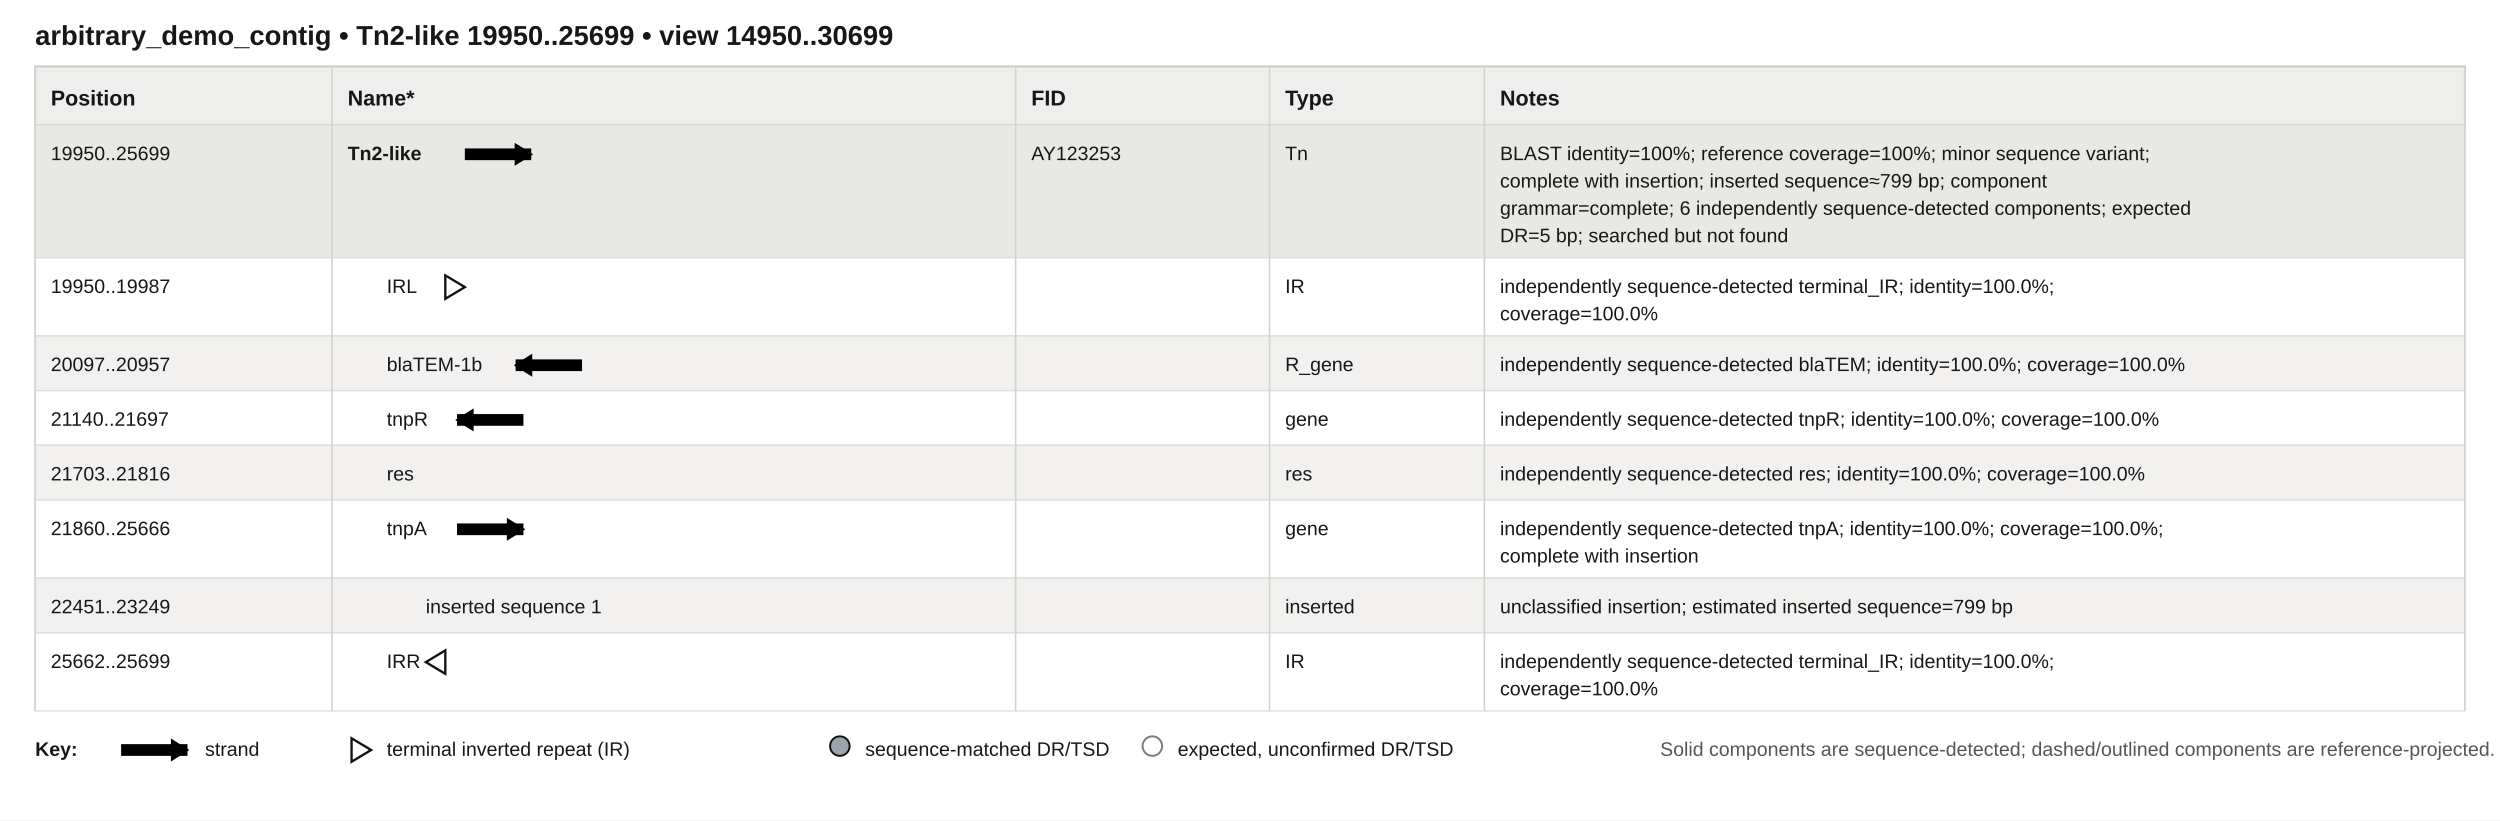
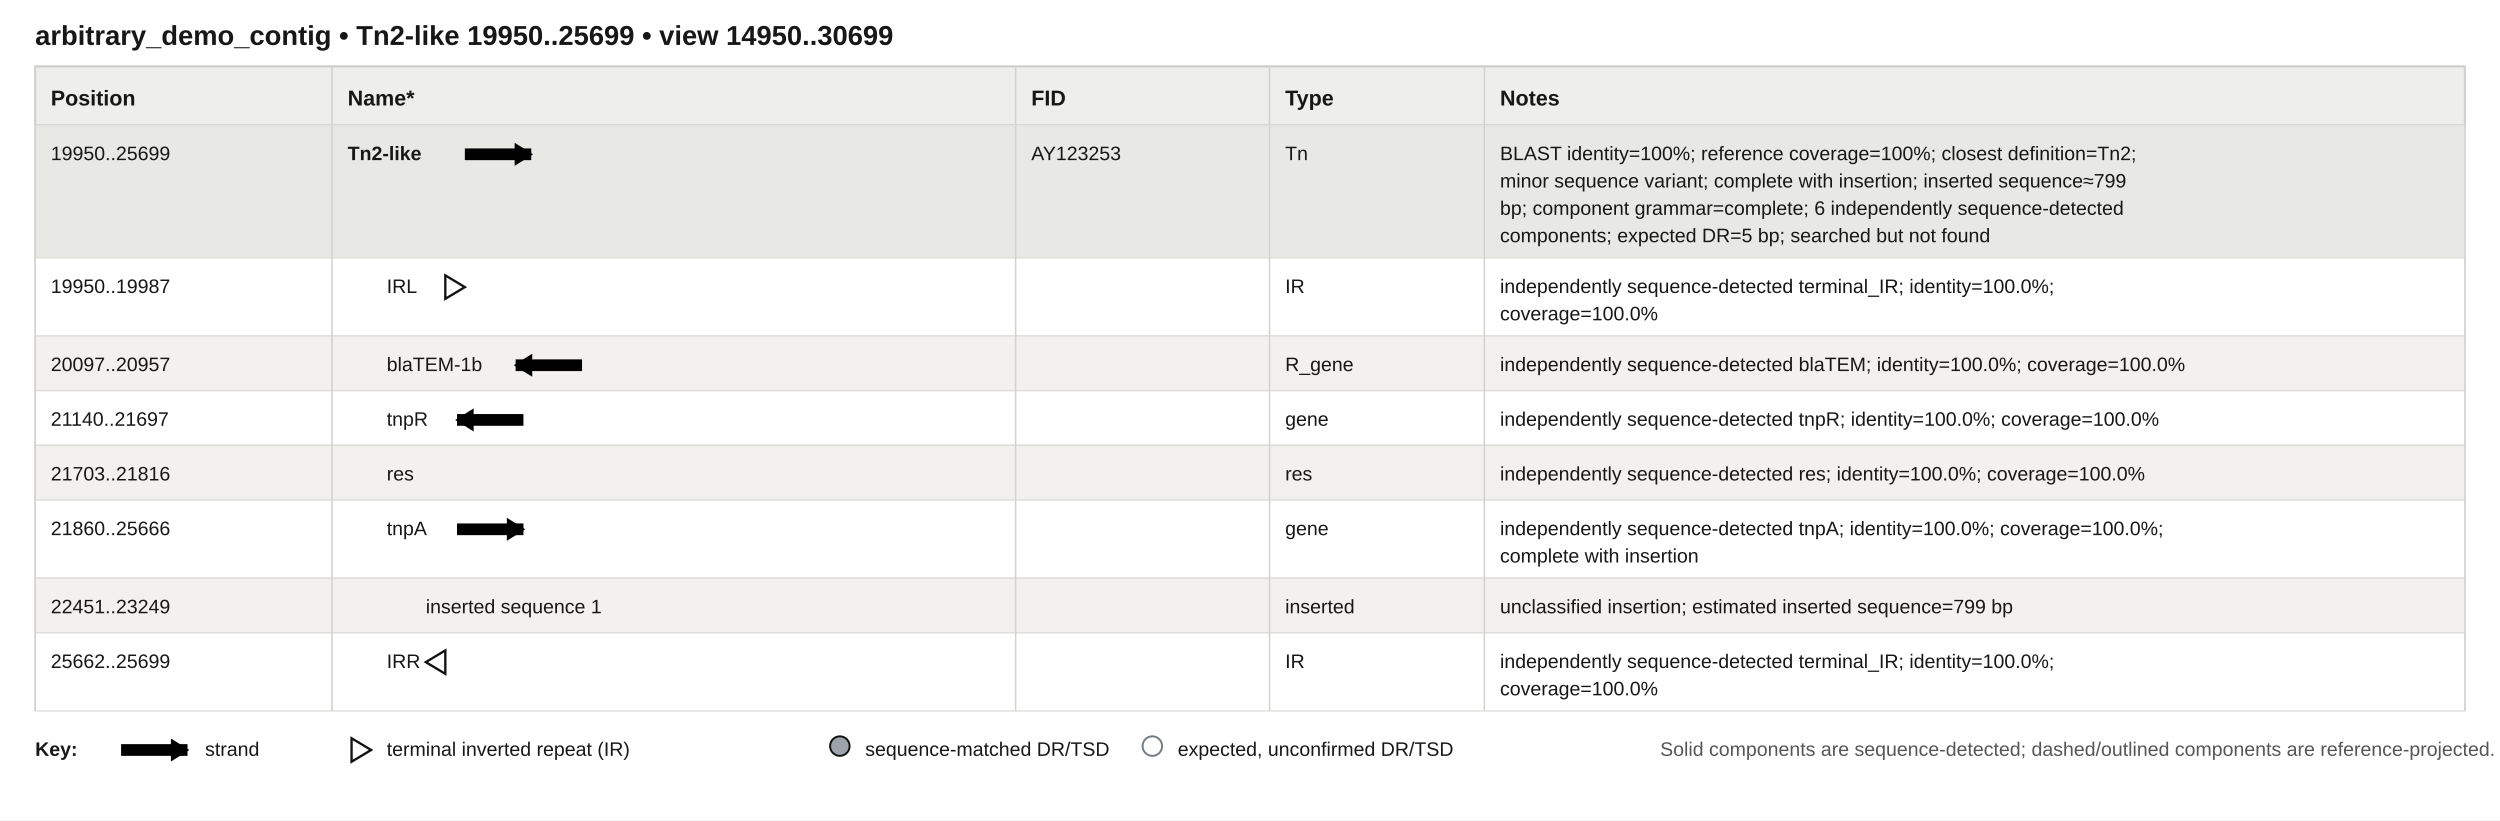
<svg xmlns="http://www.w3.org/2000/svg" width="1280" height="420" style="background:#fff;font-family:Arial,Helvetica,sans-serif">
  <rect x="0" y="0" width="1280" height="420" fill="#fff" />
  <text x="18.0" y="23.0" font-size="14" font-weight="bold" text-anchor="start" fill="#171717">arbitrary_demo_contig • Tn2-like 19950..25699 • view 14950..30699</text>
  <rect x="18" y="34" width="1244" height="30" fill="#eeeeec" stroke="#c9c9c6" />
  <text x="26.0" y="54.0" font-size="11" font-weight="bold" text-anchor="start" fill="#171717">Position</text>
  <text x="178.0" y="54.0" font-size="11" font-weight="bold" text-anchor="start" fill="#171717">Name*</text>
  <text x="528.0" y="54.0" font-size="11" font-weight="bold" text-anchor="start" fill="#171717">FID</text>
  <text x="658.0" y="54.0" font-size="11" font-weight="bold" text-anchor="start" fill="#171717">Type</text>
  <text x="768.0" y="54.0" font-size="11" font-weight="bold" text-anchor="start" fill="#171717">Notes</text>
  <rect x="18" y="64" width="1244" height="68" fill="#e8e8e5" stroke="#ddddda" stroke-width="0.7" />
  <text x="26.0" y="82.0" font-size="10" font-weight="normal" text-anchor="start" fill="#171717">19950..25699</text>
  <text x="178.0" y="82.0" font-size="10" font-weight="bold" text-anchor="start" fill="#171717">Tn2-like</text>
  <line x1="238.0" y1="79.0" x2="272.0" y2="79.0" stroke="#000" stroke-width="6" />
  <polygon points="272.0,79.0 264.0,74.0 264.0,84.0" fill="#000000" stroke="#000" />
  <text x="528.0" y="82.0" font-size="10" font-weight="normal" text-anchor="start" fill="#171717">AY123253</text>
  <text x="658.0" y="82.0" font-size="10" font-weight="normal" text-anchor="start" fill="#171717">Tn</text>
-   <text x="768.0" y="82.0" font-size="10" font-weight="normal" text-anchor="start" fill="#171717">BLAST identity=100%; reference coverage=100%; minor sequence variant;</text>
-   <text x="768.0" y="96.0" font-size="10" font-weight="normal" text-anchor="start" fill="#171717">complete with insertion; inserted sequence≈799 bp; component</text>
-   <text x="768.0" y="110.0" font-size="10" font-weight="normal" text-anchor="start" fill="#171717">grammar=complete; 6 independently sequence-detected components; expected</text>
-   <text x="768.0" y="124.0" font-size="10" font-weight="normal" text-anchor="start" fill="#171717">DR=5 bp; searched but not found</text>
+   <text x="768.0" y="82.0" font-size="10" font-weight="normal" text-anchor="start" fill="#171717">BLAST identity=100%; reference coverage=100%; closest definition=Tn2;</text>
+   <text x="768.0" y="96.0" font-size="10" font-weight="normal" text-anchor="start" fill="#171717">minor sequence variant; complete with insertion; inserted sequence≈799</text>
+   <text x="768.0" y="110.0" font-size="10" font-weight="normal" text-anchor="start" fill="#171717">bp; component grammar=complete; 6 independently sequence-detected</text>
+   <text x="768.0" y="124.0" font-size="10" font-weight="normal" text-anchor="start" fill="#171717">components; expected DR=5 bp; searched but not found</text>
  <rect x="18" y="132" width="1244" height="40" fill="#ffffff" stroke="#ddddda" stroke-width="0.7" />
  <text x="26.0" y="150.0" font-size="10" font-weight="normal" text-anchor="start" fill="#171717">19950..19987</text>
  <text x="198.0" y="150.0" font-size="10" font-weight="normal" text-anchor="start" fill="#171717">IRL</text>
  <polygon points="228.0,141.0 238.0,147.0 228.0,153.0" fill="#fff" stroke="#111" stroke-width="1.2" />
  <text x="528.0" y="150.0" font-size="10" font-weight="normal" text-anchor="start" fill="#171717" />
  <text x="658.0" y="150.0" font-size="10" font-weight="normal" text-anchor="start" fill="#171717">IR</text>
  <text x="768.0" y="150.0" font-size="10" font-weight="normal" text-anchor="start" fill="#171717">independently sequence-detected terminal_IR; identity=100.0%;</text>
  <text x="768.0" y="164.0" font-size="10" font-weight="normal" text-anchor="start" fill="#171717">coverage=100.0%</text>
  <rect x="18" y="172" width="1244" height="28" fill="#f2f1ef" stroke="#ddddda" stroke-width="0.7" />
  <text x="26.0" y="190.0" font-size="10" font-weight="normal" text-anchor="start" fill="#171717">20097..20957</text>
  <text x="198.0" y="190.0" font-size="10" font-weight="normal" text-anchor="start" fill="#171717">blaTEM-1b</text>
  <line x1="298.0" y1="187.0" x2="264.0" y2="187.0" stroke="#000" stroke-width="6" />
  <polygon points="264.0,187.0 272.0,182.0 272.0,192.0" fill="#000000" stroke="#000" />
  <text x="528.0" y="190.0" font-size="10" font-weight="normal" text-anchor="start" fill="#171717" />
  <text x="658.0" y="190.0" font-size="10" font-weight="normal" text-anchor="start" fill="#171717">R_gene</text>
  <text x="768.0" y="190.0" font-size="10" font-weight="normal" text-anchor="start" fill="#171717">independently sequence-detected blaTEM; identity=100.0%; coverage=100.0%</text>
  <rect x="18" y="200" width="1244" height="28" fill="#ffffff" stroke="#ddddda" stroke-width="0.7" />
  <text x="26.0" y="218.0" font-size="10" font-weight="normal" text-anchor="start" fill="#171717">21140..21697</text>
  <text x="198.0" y="218.0" font-size="10" font-weight="normal" text-anchor="start" fill="#171717">tnpR</text>
  <line x1="268.0" y1="215.0" x2="234.0" y2="215.0" stroke="#000" stroke-width="6" />
  <polygon points="234.0,215.0 242.0,210.0 242.0,220.0" fill="#000000" stroke="#000" />
  <text x="528.0" y="218.0" font-size="10" font-weight="normal" text-anchor="start" fill="#171717" />
  <text x="658.0" y="218.0" font-size="10" font-weight="normal" text-anchor="start" fill="#171717">gene</text>
  <text x="768.0" y="218.0" font-size="10" font-weight="normal" text-anchor="start" fill="#171717">independently sequence-detected tnpR; identity=100.0%; coverage=100.0%</text>
  <rect x="18" y="228" width="1244" height="28" fill="#f2f1ef" stroke="#ddddda" stroke-width="0.7" />
  <text x="26.0" y="246.0" font-size="10" font-weight="normal" text-anchor="start" fill="#171717">21703..21816</text>
  <text x="198.0" y="246.0" font-size="10" font-weight="normal" text-anchor="start" fill="#171717">res</text>
  <text x="528.0" y="246.0" font-size="10" font-weight="normal" text-anchor="start" fill="#171717" />
  <text x="658.0" y="246.0" font-size="10" font-weight="normal" text-anchor="start" fill="#171717">res</text>
  <text x="768.0" y="246.0" font-size="10" font-weight="normal" text-anchor="start" fill="#171717">independently sequence-detected res; identity=100.0%; coverage=100.0%</text>
  <rect x="18" y="256" width="1244" height="40" fill="#ffffff" stroke="#ddddda" stroke-width="0.7" />
  <text x="26.0" y="274.0" font-size="10" font-weight="normal" text-anchor="start" fill="#171717">21860..25666</text>
  <text x="198.0" y="274.0" font-size="10" font-weight="normal" text-anchor="start" fill="#171717">tnpA</text>
  <line x1="234.0" y1="271.0" x2="268.0" y2="271.0" stroke="#000" stroke-width="6" />
  <polygon points="268.0,271.0 260.0,266.0 260.0,276.0" fill="#000000" stroke="#000" />
  <text x="528.0" y="274.0" font-size="10" font-weight="normal" text-anchor="start" fill="#171717" />
  <text x="658.0" y="274.0" font-size="10" font-weight="normal" text-anchor="start" fill="#171717">gene</text>
  <text x="768.0" y="274.0" font-size="10" font-weight="normal" text-anchor="start" fill="#171717">independently sequence-detected tnpA; identity=100.0%; coverage=100.0%;</text>
  <text x="768.0" y="288.0" font-size="10" font-weight="normal" text-anchor="start" fill="#171717">complete with insertion</text>
  <rect x="18" y="296" width="1244" height="28" fill="#f2f1ef" stroke="#ddddda" stroke-width="0.7" />
  <text x="26.0" y="314.0" font-size="10" font-weight="normal" text-anchor="start" fill="#171717">22451..23249</text>
  <text x="218.0" y="314.0" font-size="10" font-weight="normal" text-anchor="start" fill="#171717">inserted sequence 1</text>
  <text x="528.0" y="314.0" font-size="10" font-weight="normal" text-anchor="start" fill="#171717" />
  <text x="658.0" y="314.0" font-size="10" font-weight="normal" text-anchor="start" fill="#171717">inserted</text>
  <text x="768.0" y="314.0" font-size="10" font-weight="normal" text-anchor="start" fill="#171717">unclassified insertion; estimated inserted sequence=799 bp</text>
  <rect x="18" y="324" width="1244" height="40" fill="#ffffff" stroke="#ddddda" stroke-width="0.7" />
  <text x="26.0" y="342.0" font-size="10" font-weight="normal" text-anchor="start" fill="#171717">25662..25699</text>
  <text x="198.0" y="342.0" font-size="10" font-weight="normal" text-anchor="start" fill="#171717">IRR</text>
  <polygon points="228.0,333.0 218.0,339.0 228.0,345.0" fill="#fff" stroke="#111" stroke-width="1.2" />
  <text x="528.0" y="342.0" font-size="10" font-weight="normal" text-anchor="start" fill="#171717" />
  <text x="658.0" y="342.0" font-size="10" font-weight="normal" text-anchor="start" fill="#171717">IR</text>
  <text x="768.0" y="342.0" font-size="10" font-weight="normal" text-anchor="start" fill="#171717">independently sequence-detected terminal_IR; identity=100.0%;</text>
  <text x="768.0" y="356.0" font-size="10" font-weight="normal" text-anchor="start" fill="#171717">coverage=100.0%</text>
  <line x1="18" y1="34" x2="18" y2="364" stroke="#d2d2cf" stroke-width="0.8" />
  <line x1="170" y1="34" x2="170" y2="364" stroke="#d2d2cf" stroke-width="0.8" />
  <line x1="520" y1="34" x2="520" y2="364" stroke="#d2d2cf" stroke-width="0.8" />
  <line x1="650" y1="34" x2="650" y2="364" stroke="#d2d2cf" stroke-width="0.8" />
  <line x1="760" y1="34" x2="760" y2="364" stroke="#d2d2cf" stroke-width="0.8" />
  <line x1="1262" y1="34" x2="1262" y2="364" stroke="#d2d2cf" stroke-width="0.8" />
  <text x="18.0" y="387.0" font-size="10" font-weight="bold" text-anchor="start" fill="#171717">Key:</text>
  <line x1="62.0" y1="384.0" x2="96.0" y2="384.0" stroke="#000" stroke-width="6" />
  <polygon points="96.0,384.0 88.0,379.0 88.0,389.0" fill="#000000" stroke="#000" />
  <text x="105.0" y="387.0" font-size="10" font-weight="normal" text-anchor="start" fill="#171717">strand</text>
  <polygon points="180.0,378.0 190.0,384.0 180.0,390.0" fill="#fff" stroke="#111" stroke-width="1.2" />
  <text x="198.0" y="387.0" font-size="10" font-weight="normal" text-anchor="start" fill="#171717">terminal inverted repeat (IR)</text>
  <circle cx="430" cy="382" r="5" fill="#9ca3aa" stroke="#111" />
  <text x="443.0" y="387.0" font-size="10" font-weight="normal" text-anchor="start" fill="#171717">sequence-matched DR/TSD</text>
  <circle cx="590" cy="382" r="5" fill="#fff" stroke="#737b83" />
  <text x="603.0" y="387.0" font-size="10" font-weight="normal" text-anchor="start" fill="#171717">expected, unconfirmed DR/TSD</text>
  <text x="850.0" y="387.0" font-size="10" font-weight="normal" text-anchor="start" fill="#555555">Solid components are sequence-detected; dashed/outlined components are reference-projected.</text>
</svg>
